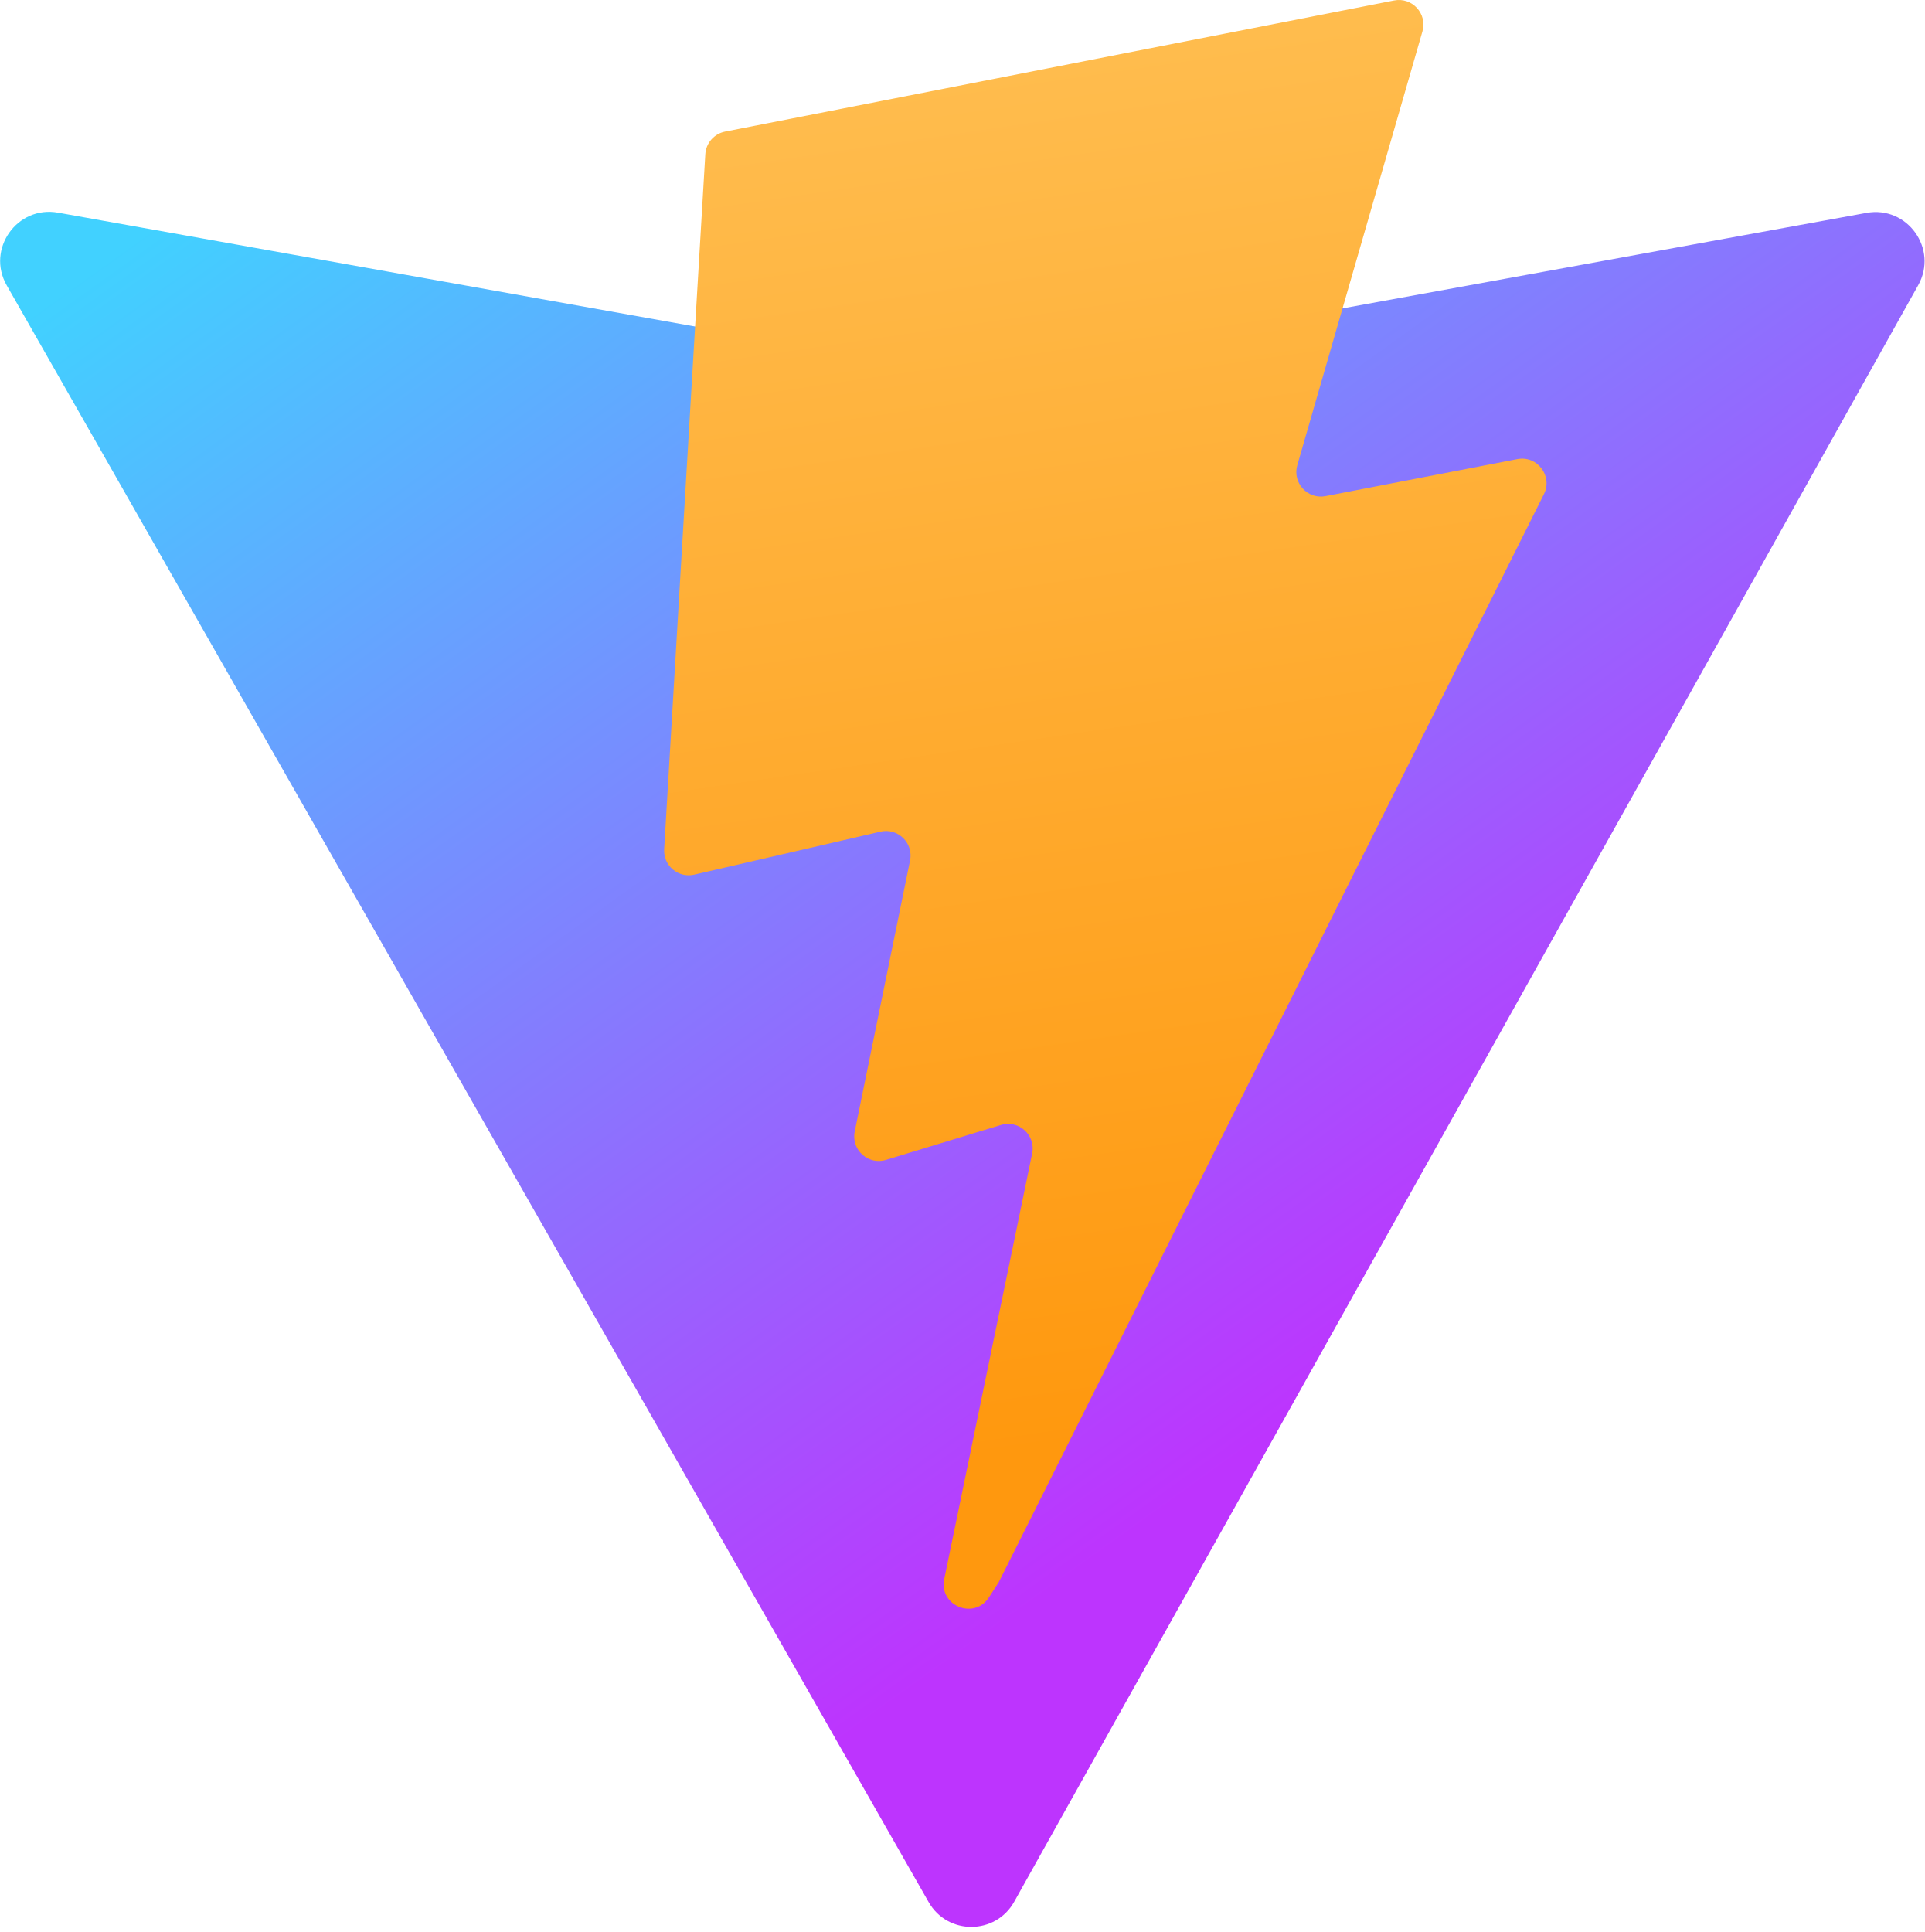
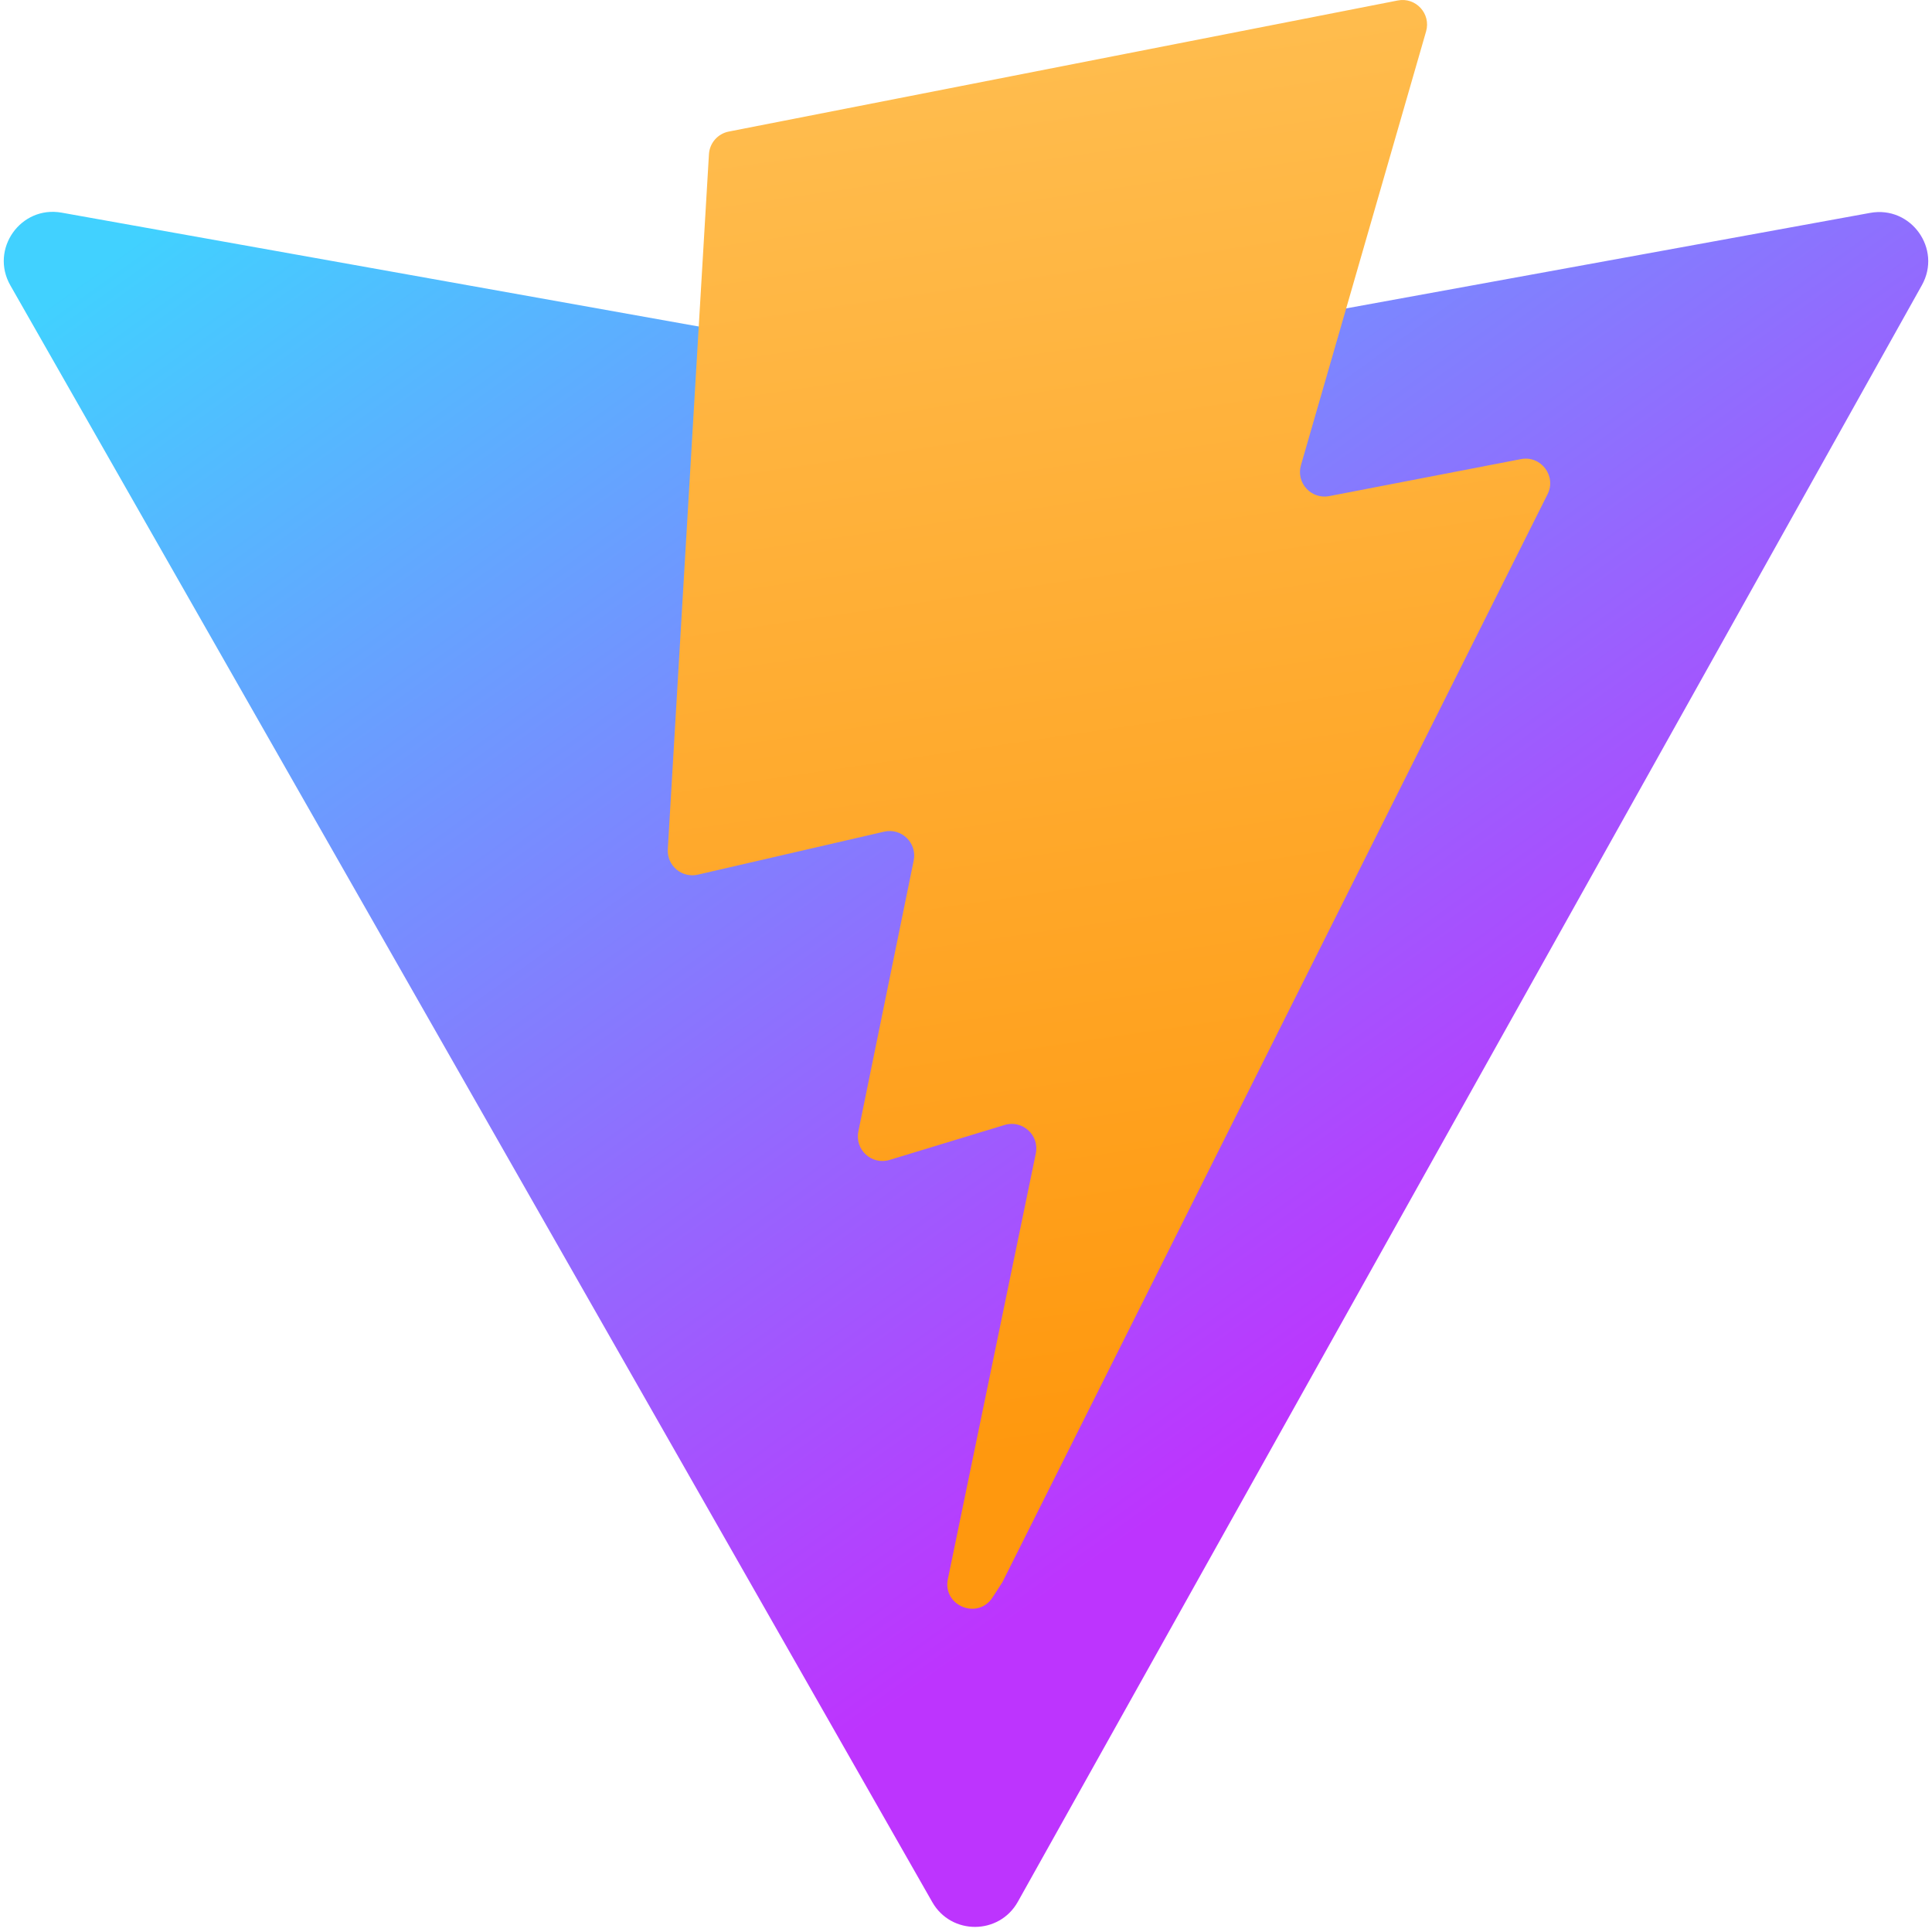
- <svg xmlns="http://www.w3.org/2000/svg" aria-hidden="true" role="img" class="iconify iconify--logos" width="31.88" height="32" preserveAspectRatio="xMidYMid meet" viewBox="0 0 256 257">
+ <svg xmlns="http://www.w3.org/2000/svg" width="32" height="32" viewBox="0 0 256 257">
  <defs>
-     <linearGradient id="IconifyId1813088fe1fbc01fb466" x1="-.828%" x2="57.636%" y1="7.652%" y2="78.411%">
+     <linearGradient id="a" x1="-.828%" x2="57.636%" y1="7.652%" y2="78.411%">
      <stop offset="0%" stop-color="#41D1FF" />
      <stop offset="100%" stop-color="#BD34FE" />
    </linearGradient>
-     <linearGradient id="IconifyId1813088fe1fbc01fb467" x1="43.376%" x2="50.316%" y1="2.242%" y2="89.03%">
+     <linearGradient id="b" x1="43.376%" x2="50.316%" y1="2.242%" y2="89.03%">
      <stop offset="0%" stop-color="#FFBD4F" />
      <stop offset="100%" stop-color="#FF980E" />
    </linearGradient>
  </defs>
-   <path fill="url(#IconifyId1813088fe1fbc01fb466)" d="M255.153 37.938L134.897 252.976c-2.483 4.44-8.862 4.466-11.382.048L.875 37.958c-2.746-4.814 1.371-10.646 6.827-9.67l120.385 21.517a6.537 6.537 0 0 0 2.322-.004l117.867-21.483c5.438-.991 9.574 4.796 6.877 9.62Z" />
-   <path fill="url(#IconifyId1813088fe1fbc01fb467)" d="M185.432.063L96.44 17.501a3.268 3.268 0 0 0-2.634 3.014l-5.474 92.456a3.268 3.268 0 0 0 3.997 3.378l24.777-5.718c2.318-.535 4.413 1.507 3.936 3.838l-7.361 36.047c-.495 2.426 1.782 4.5 4.151 3.78l15.304-4.649c2.372-.72 4.652 1.36 4.15 3.788l-11.698 56.621c-.732 3.542 3.979 5.473 5.943 2.437l1.313-2.028l72.516-144.72c1.215-2.423-.88-5.186-3.54-4.672l-25.505 4.922c-2.396.462-4.435-1.77-3.759-4.114l16.646-57.705c.677-2.35-1.37-4.583-3.769-4.113Z" />
+   <path fill="url(#a)" d="M255.153 37.938L134.897 252.976c-2.483 4.44-8.862 4.466-11.382.048L.875 37.958c-2.746-4.814 1.371-10.646 6.827-9.67l120.385 21.517a6.537 6.537 0 002.322-.004l117.867-21.483c5.438-.991 9.574 4.796 6.877 9.62z" />
+   <path fill="url(#b)" d="M185.432.063L96.44 17.501a3.268 3.268 0 00-2.634 3.014l-5.474 92.456a3.268 3.268 0 003.997 3.378l24.777-5.718c2.318-.535 4.413 1.507 3.936 3.838l-7.361 36.047c-.495 2.426 1.782 4.5 4.151 3.78l15.304-4.649c2.372-.72 4.652 1.36 4.15 3.788l-11.698 56.621c-.732 3.542 3.979 5.473 5.943 2.437l1.313-2.028 72.516-144.72c1.215-2.423-.88-5.186-3.54-4.672l-25.505 4.922c-2.396.462-4.435-1.77-3.759-4.114l16.646-57.705c.677-2.35-1.37-4.583-3.769-4.113z" />
</svg>
